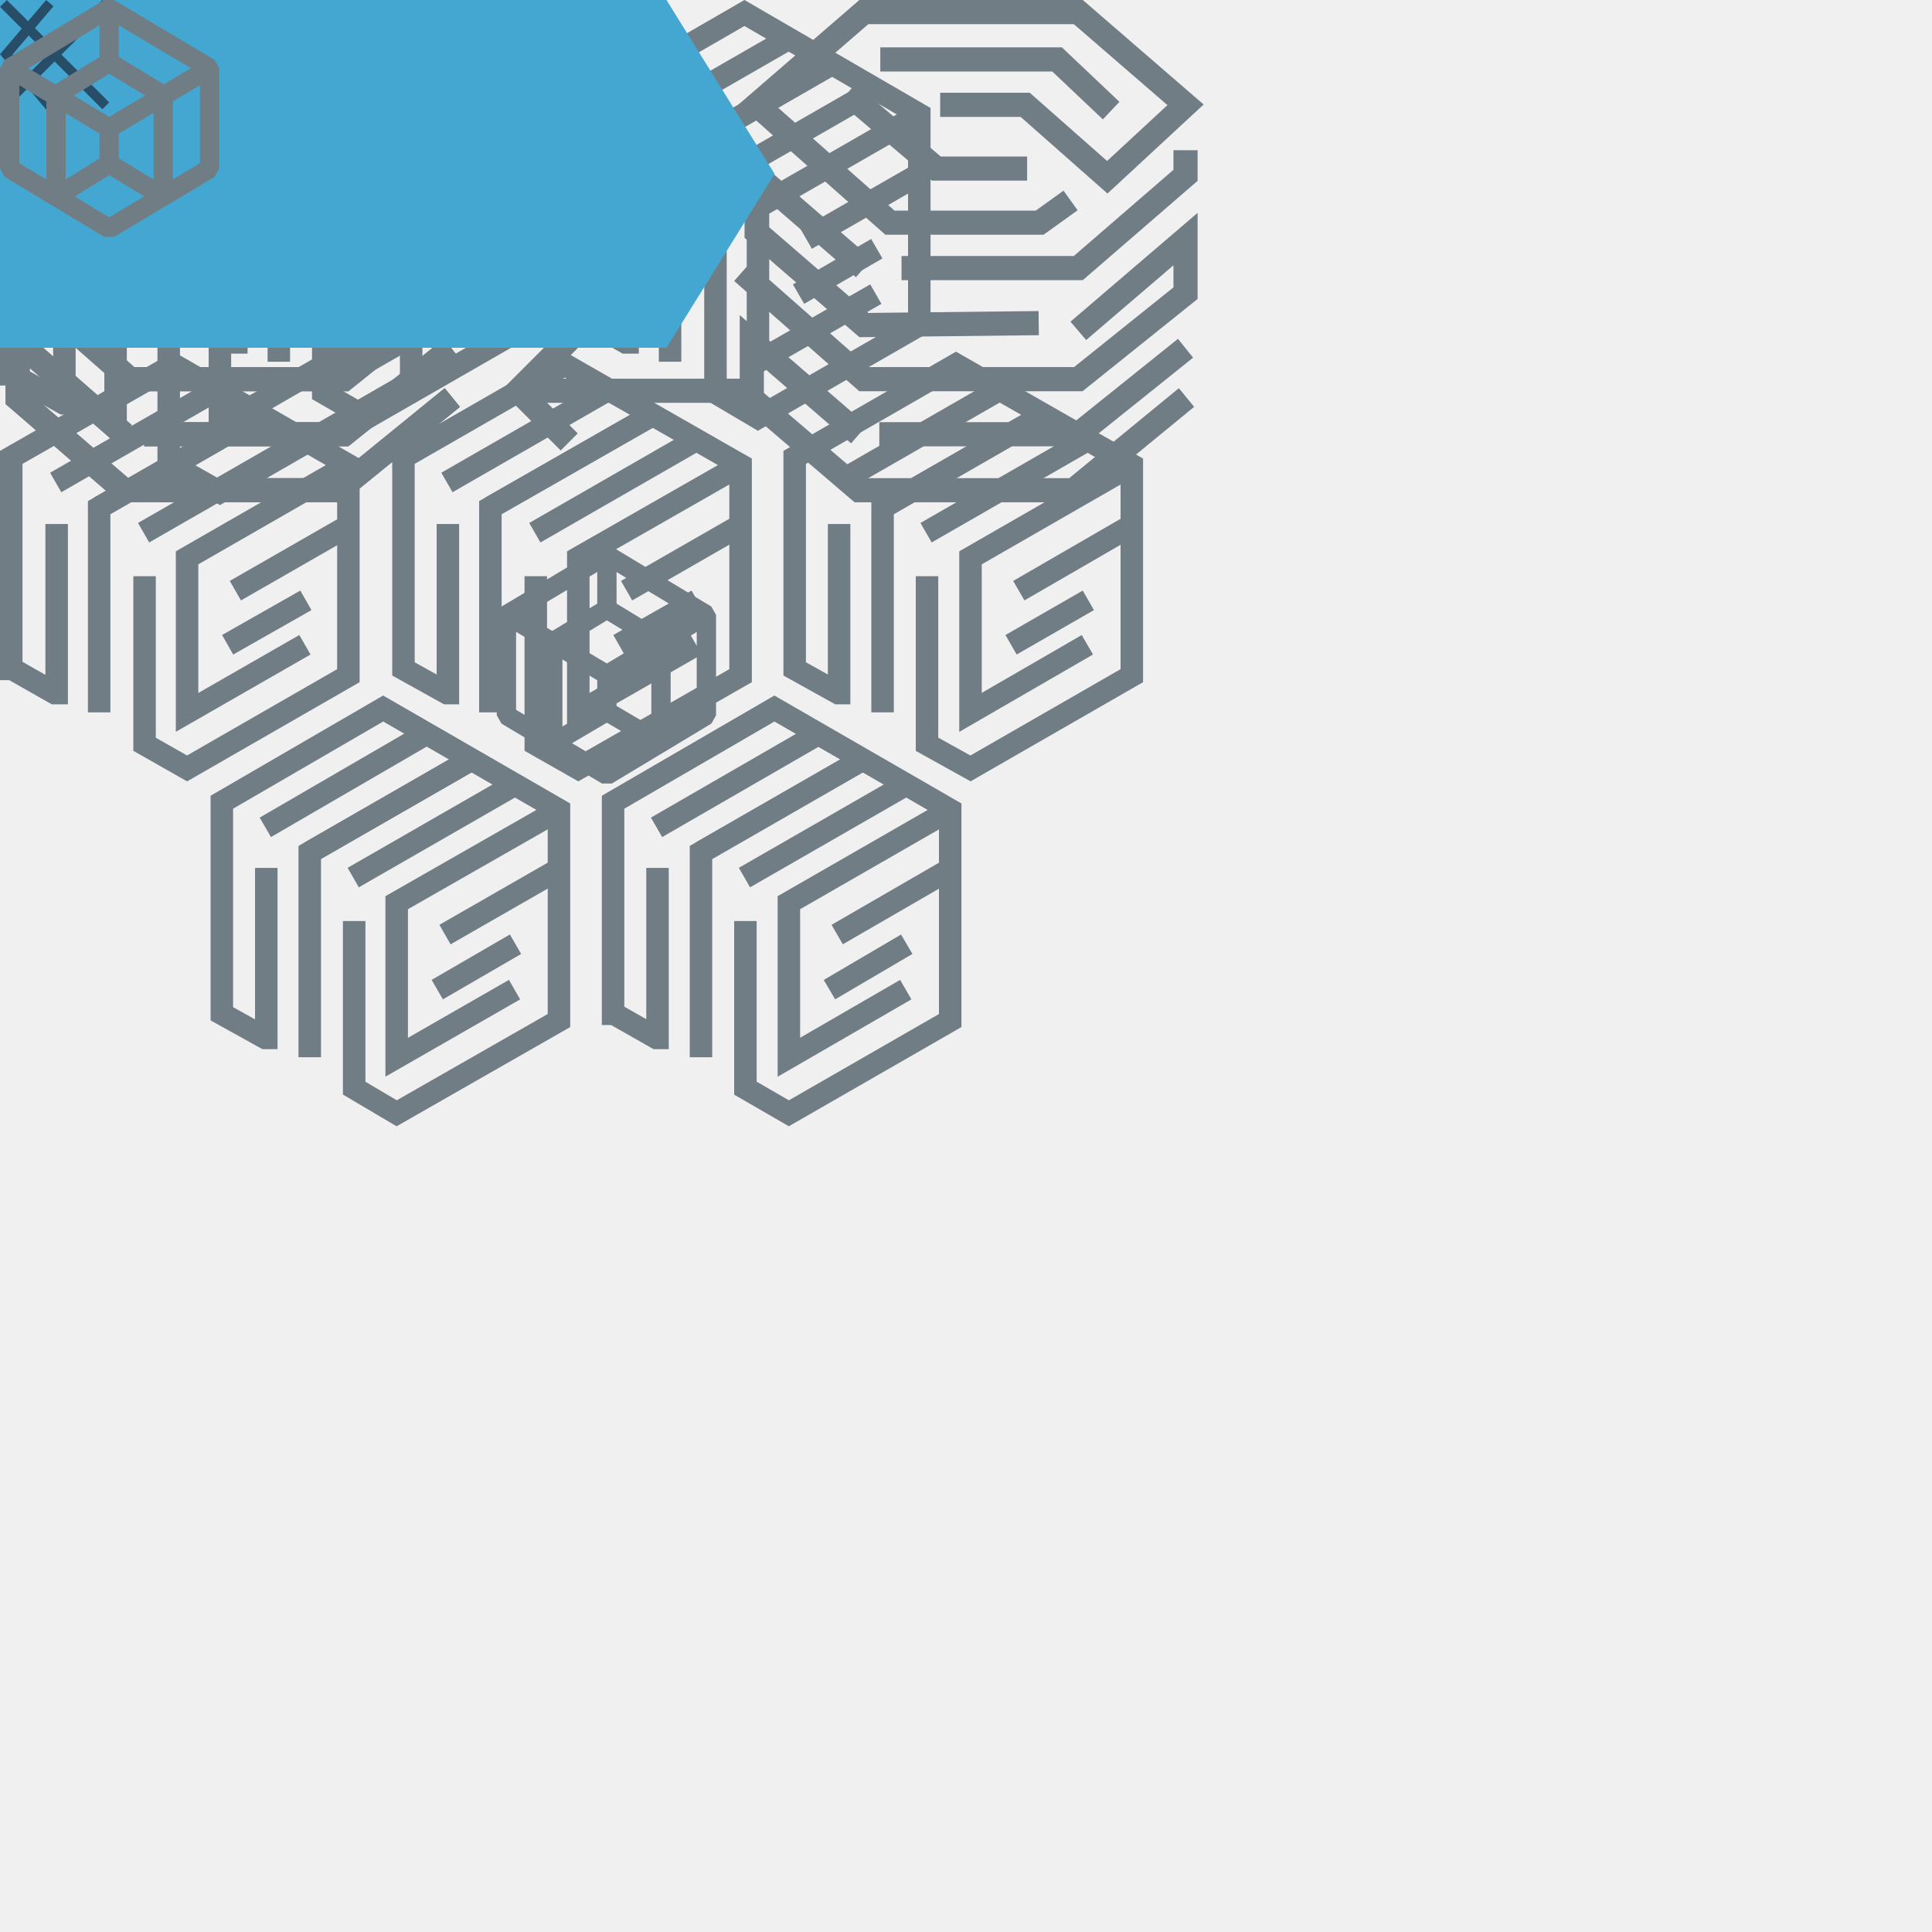
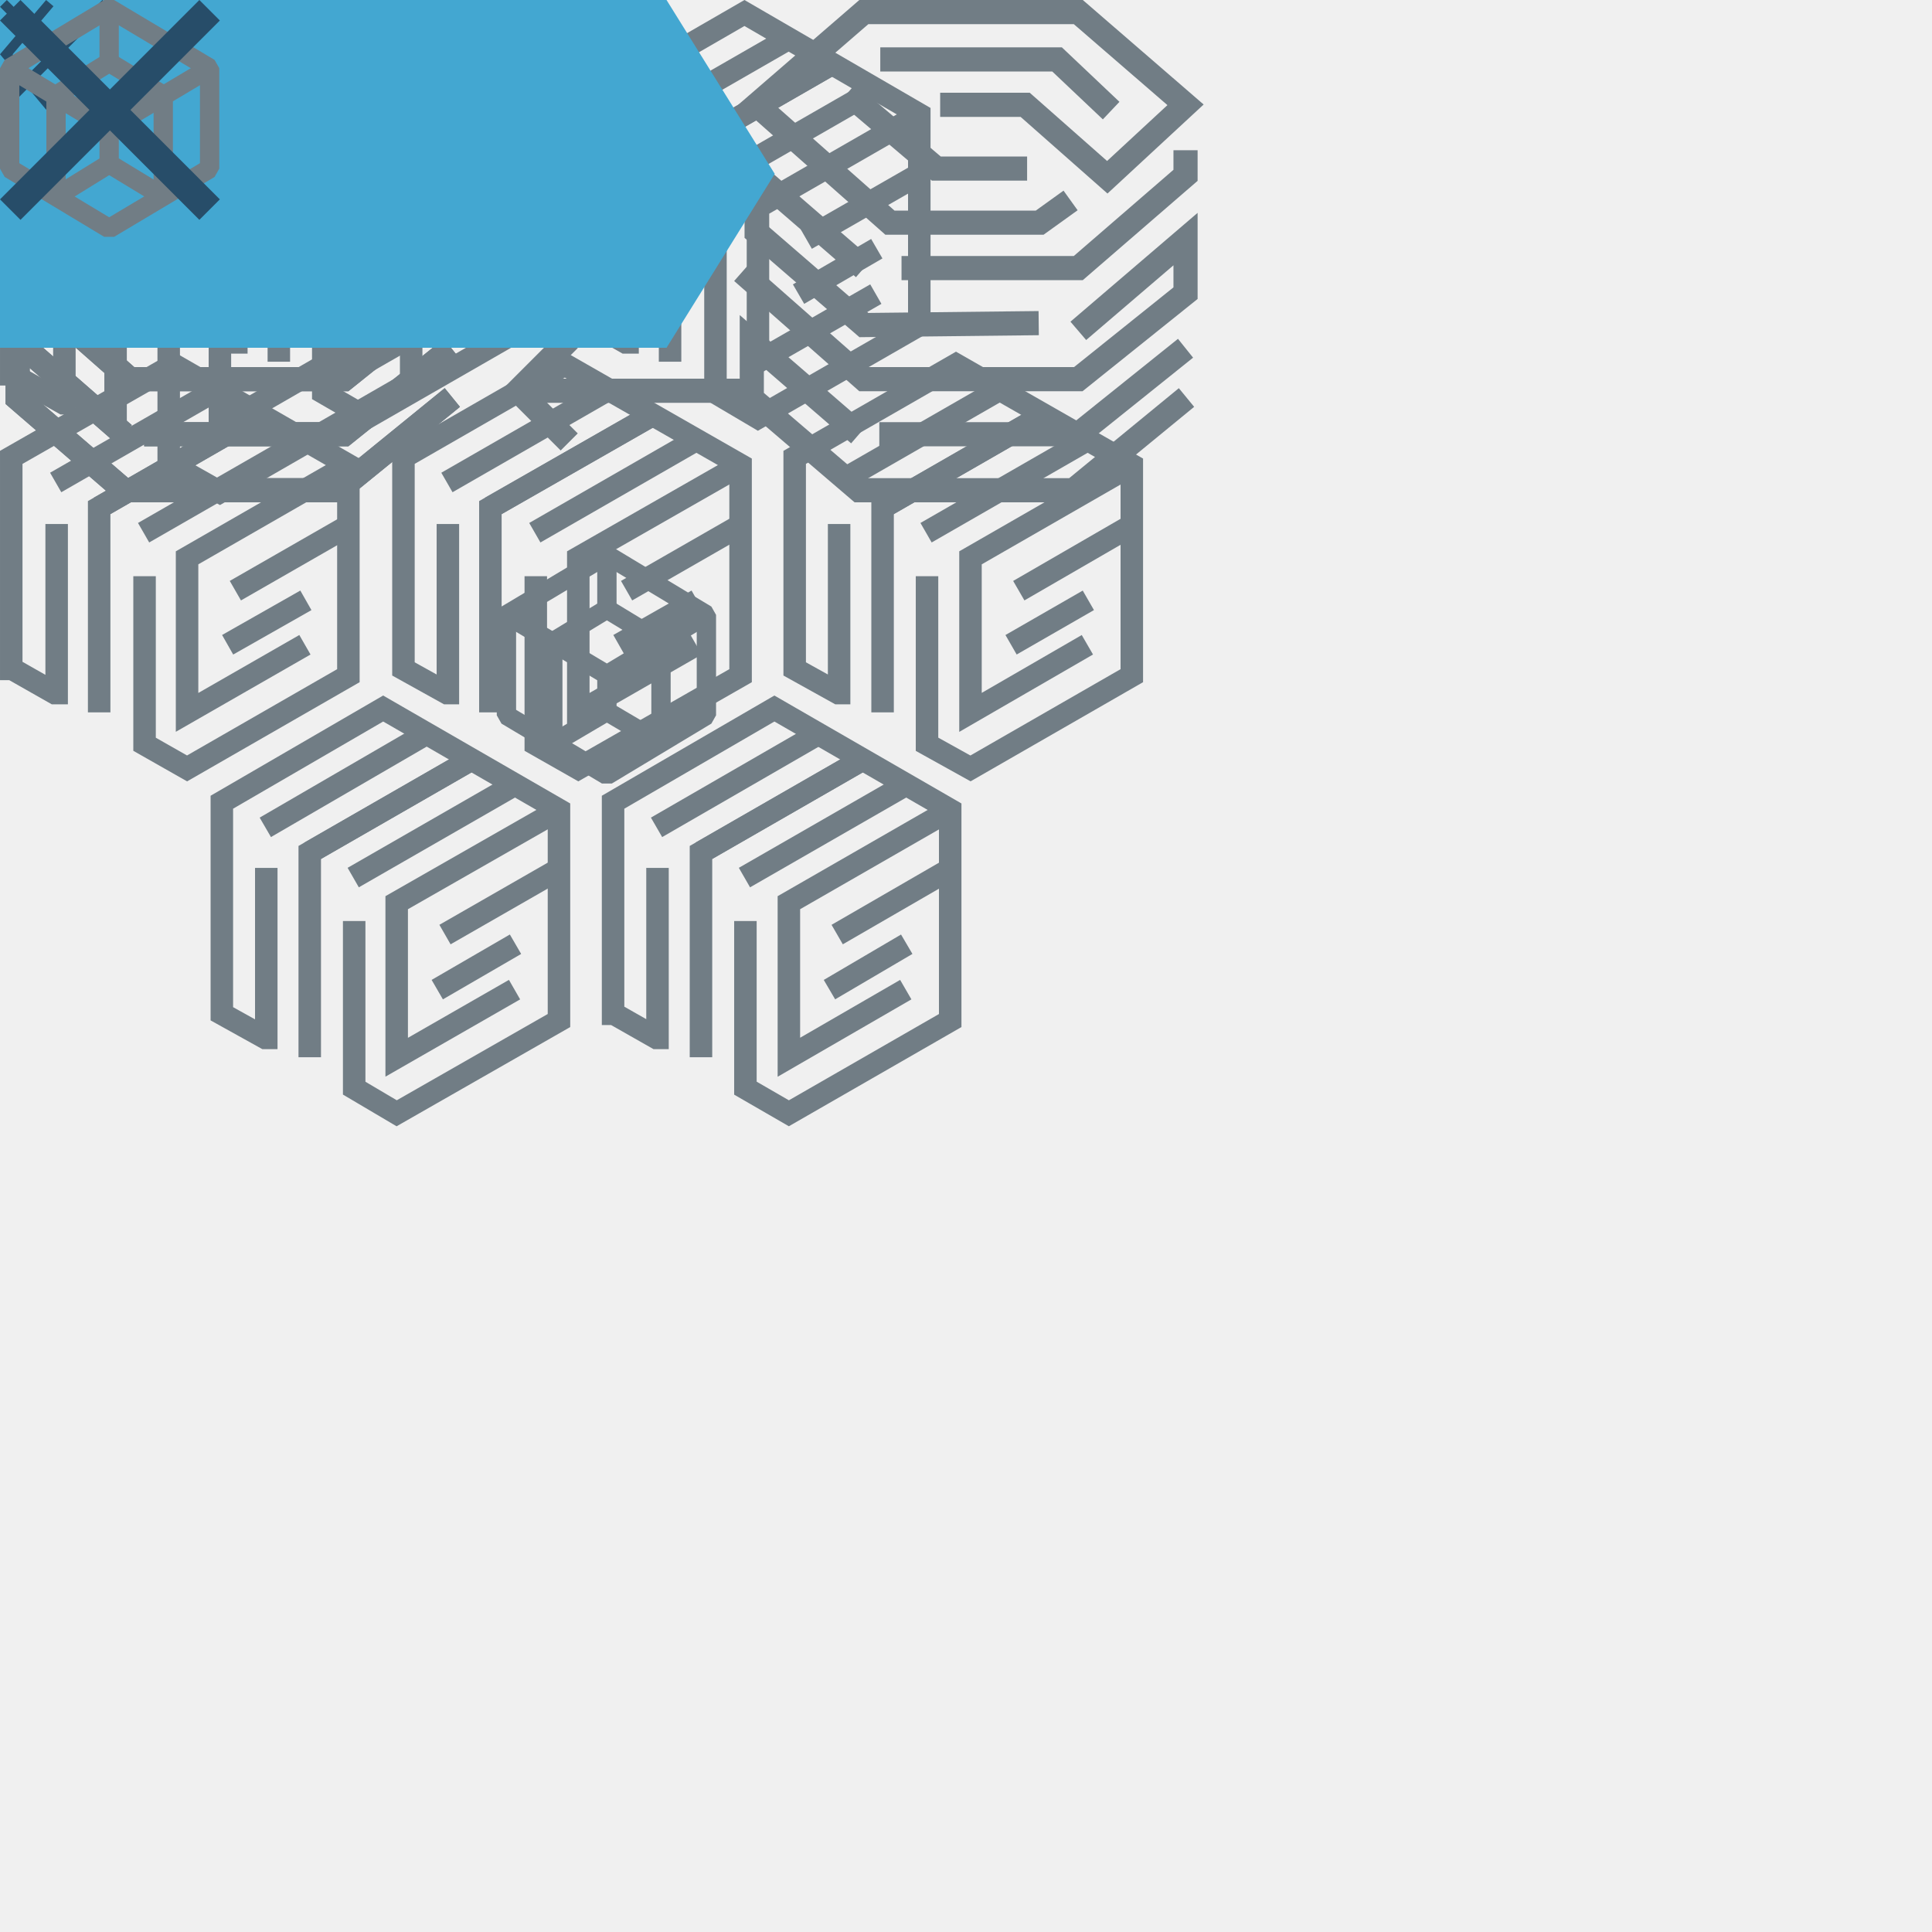
<svg xmlns="http://www.w3.org/2000/svg" version="1.1" id="Layer_1" x="0px" y="0px" viewBox="0 0 200 200" style="enable-background:new 0 0 200 200;" xml:space="preserve">
  <style type="text/css">
	.st0{fill:none;stroke:#717D85;stroke-width:2.329;stroke-miterlimit:10;}
	.st1{fill:none;stroke:#717D85;stroke-width:2.5;stroke-miterlimit:10;}
	.st2{fill:none;stroke:#717D85;stroke-width:2;stroke-linejoin:bevel;stroke-miterlimit:10;}
	.st3{fill:none;stroke:#717D85;stroke-width:2;stroke-miterlimit:10;}
	.st4{fill:#FFFFFF;}
	.st5{fill:#274D69;}
	.st6{fill:#43A7D1;}
	.st7{fill:none;stroke:#274D69;stroke-miterlimit:10;}
+ 	.st8{fill:none;stroke:#274D69;stroke-width:3;stroke-miterlimit:10;}
</style>
  <g id="horizontal-single_x60_44x53">
    <polyline class="st0" points="31.765,7.544 11.965,18.944 11.965,44.044  " />
    <line class="st0" x1="6.565" y1="15.844" x2="26.365" y2="4.444" />
    <line class="st0" x1="11.965" y1="18.944" x2="31.765" y2="7.544" />
    <line class="st0" x1="17.365" y1="22.044" x2="37.165" y2="10.644" />
    <polyline class="st0" points="6.665,20.944 6.665,41.744 6.565,41.744 1.265,38.744 1.165,38.744 1.165,12.744 20.965,1.344    42.565,13.744 42.565,32.644 42.565,39.544 22.765,50.944 17.465,47.944 17.465,27.344  " />
    <polyline class="st0" points="42.565,13.744 22.765,25.144 22.765,44.044 37.165,35.744  " />
    <line class="st0" x1="28.665" y1="29.044" x2="43.065" y2="20.744" />
    <line class="st0" x1="27.665" y1="35.744" x2="37.265" y2="30.244" />
  </g>
  <g id="horizontal-cluster_x60_119x117">
    <polyline class="st0" points="26.965,42.946 10.265,52.546 10.265,73.746  " />
    <line class="st0" x1="5.765" y1="49.946" x2="22.465" y2="40.346" />
    <line class="st0" x1="10.265" y1="52.546" x2="26.965" y2="42.946" />
    <line class="st0" x1="14.865" y1="55.146" x2="31.565" y2="45.546" />
    <polyline class="st0" points="5.865,54.246 5.865,71.746 5.665,71.746 1.265,69.246 1.165,69.246 1.165,47.346 17.965,37.746    36.065,48.146 36.065,64.146 36.065,69.946 19.365,79.546 14.965,77.046 14.965,59.646  " />
    <polyline class="st0" points="36.065,48.146 19.365,57.746 19.365,73.746 31.565,66.746  " />
    <line class="st0" x1="24.365" y1="61.146" x2="36.565" y2="54.146" />
    <line class="st0" x1="23.565" y1="66.746" x2="31.665" y2="62.146" />
    <polyline class="st0" points="67.565,42.946 50.765,52.546 50.765,73.746  " />
    <line class="st0" x1="46.265" y1="49.946" x2="62.965" y2="40.346" />
    <line class="st0" x1="50.765" y1="52.546" x2="67.565" y2="42.946" />
    <line class="st0" x1="55.365" y1="55.146" x2="72.065" y2="45.546" />
    <polyline class="st0" points="46.365,54.246 46.365,71.746 46.265,71.746 41.765,69.246 41.765,69.246 41.765,47.346    58.465,37.746 76.665,48.146 76.665,64.146 76.665,69.946 59.865,79.546 55.465,77.046 55.465,59.646  " />
    <polyline class="st0" points="76.665,48.146 59.865,57.746 59.865,73.746 72.065,66.746  " />
    <line class="st0" x1="64.865" y1="61.146" x2="77.065" y2="54.146" />
    <line class="st0" x1="64.065" y1="66.746" x2="72.165" y2="62.146" />
    <polyline class="st0" points="108.065,42.946 91.365,52.546 91.365,73.746  " />
    <line class="st0" x1="86.765" y1="49.946" x2="103.465" y2="40.346" />
    <line class="st0" x1="91.365" y1="52.546" x2="108.065" y2="42.946" />
    <line class="st0" x1="95.865" y1="55.146" x2="112.565" y2="45.546" />
    <polyline class="st0" points="86.865,54.246 86.865,71.746 86.765,71.746 82.265,69.246 82.265,69.246 82.265,47.346    98.965,37.746 117.165,48.146 117.165,64.146 117.165,69.946 100.465,79.546 95.965,77.046 95.965,59.646  " />
    <polyline class="st0" points="117.165,48.146 100.465,57.746 100.465,73.746 112.565,66.746  " />
    <line class="st0" x1="105.465" y1="61.146" x2="117.565" y2="54.146" />
    <line class="st0" x1="104.665" y1="66.746" x2="112.665" y2="62.146" />
    <polyline class="st0" points="45.565,6.646 28.865,16.246 28.865,37.446  " />
    <line class="st0" x1="24.365" y1="13.646" x2="41.065" y2="4.046" />
    <line class="st0" x1="28.865" y1="16.246" x2="45.565" y2="6.646" />
    <line class="st0" x1="33.365" y1="18.846" x2="50.165" y2="9.246" />
    <polyline class="st0" points="24.465,17.946 24.465,35.446 24.265,35.446 19.865,32.946 19.765,32.946 19.765,11.046 36.465,1.346    54.665,11.846 54.665,27.846 54.665,33.646 37.965,43.246 33.465,40.646 33.465,23.346  " />
    <polyline class="st0" points="54.665,11.846 37.965,21.446 37.965,37.446 50.165,30.446  " />
    <line class="st0" x1="42.965" y1="24.746" x2="55.165" y2="17.746" />
    <line class="st0" x1="42.165" y1="30.446" x2="50.165" y2="25.746" />
    <polyline class="st0" points="86.065,6.646 69.365,16.246 69.365,37.446  " />
    <line class="st0" x1="64.865" y1="13.646" x2="81.565" y2="4.046" />
    <line class="st0" x1="69.365" y1="16.246" x2="86.065" y2="6.646" />
    <line class="st0" x1="73.965" y1="18.846" x2="90.665" y2="9.246" />
    <polyline class="st0" points="64.965,17.946 64.965,35.446 64.765,35.446 60.365,32.946 60.265,32.946 60.265,11.046 77.065,1.346    95.165,11.846 95.165,27.846 95.165,33.646 78.465,43.246 74.065,40.646 74.065,23.346  " />
    <polyline class="st0" points="95.165,11.846 78.465,21.446 78.465,37.446 90.665,30.446  " />
    <line class="st0" x1="83.465" y1="24.746" x2="95.665" y2="17.746" />
    <line class="st0" x1="82.665" y1="30.446" x2="90.765" y2="25.746" />
    <polyline class="st0" points="48.765,78.646 32.065,88.246 32.065,109.446  " />
    <line class="st0" x1="27.465" y1="85.646" x2="44.165" y2="75.946" />
    <line class="st0" x1="32.065" y1="88.246" x2="48.765" y2="78.646" />
    <line class="st0" x1="36.565" y1="90.846" x2="53.265" y2="81.246" />
    <polyline class="st0" points="27.565,89.846 27.565,107.446 27.465,107.446 22.965,104.946 22.965,104.946 22.965,83.046    39.665,73.346 57.865,83.846 57.865,99.846 57.865,105.646 41.065,115.246 36.665,112.646 36.665,95.346  " />
    <polyline class="st0" points="57.865,83.846 41.065,93.446 41.065,109.446 53.265,102.446  " />
    <line class="st0" x1="46.065" y1="96.746" x2="58.265" y2="89.746" />
    <line class="st0" x1="45.265" y1="102.446" x2="53.365" y2="97.746" />
    <polyline class="st0" points="89.265,78.646 72.565,88.246 72.565,109.446  " />
    <line class="st0" x1="67.965" y1="85.646" x2="84.765" y2="75.946" />
    <line class="st0" x1="72.565" y1="88.246" x2="89.265" y2="78.646" />
    <line class="st0" x1="77.065" y1="90.846" x2="93.765" y2="81.246" />
    <polyline class="st0" points="68.065,89.846 68.065,107.446 67.965,107.446 63.565,104.946 63.465,104.946 63.465,83.046    80.165,73.346 98.365,83.846 98.365,99.846 98.365,105.646 81.665,115.246 77.165,112.646 77.165,95.346  " />
    <polyline class="st0" points="98.365,83.846 81.665,93.446 81.665,109.446 93.765,102.446  " />
    <line class="st0" x1="86.665" y1="96.746" x2="98.765" y2="89.746" />
    <line class="st0" x1="85.865" y1="102.446" x2="93.865" y2="97.746" />
  </g>
  <g id="vertical-redundant_x60_125x82">
    <polyline class="st1" points="13.426,27.75 2.326,18.15 2.326,24.05 13.426,33.65 31.426,33.45  " />
    <polyline class="st1" points="35.626,34.25 46.726,24.75 46.726,30.35 35.626,39.25 13.426,39.25 0.826,28.15  " />
    <polyline class="st1" points="46.726,36.05 35.626,44.95 14.926,44.95  " />
    <polyline class="st1" points="12.826,44.95 1.826,35.35 1.826,41.25 12.826,50.75 35.026,50.75 46.826,41.15  " />
    <polyline class="st1" points="21.326,10.85 30.026,10.85 38.626,18.35 46.726,10.85 35.626,1.25 13.326,1.25 2.326,10.85    16.126,23.05 31.626,23.05 34.826,20.75  " />
    <polyline class="st1" points="11.726,9.65 20.926,17.45 30.326,17.45  " />
    <polyline class="st1" points="15.126,6.15 33.426,6.15 39.026,11.45  " />
    <polyline class="st1" points="93.326,27.75 111.626,27.75 122.726,18.15 122.726,15.55  " />
    <polyline class="st1" points="89.426,27.75 78.326,18.15 78.326,24.05 89.426,33.65 107.526,33.45  " />
    <polyline class="st1" points="111.626,34.25 122.726,24.75 122.726,30.35 111.626,39.25 89.426,39.25 76.826,28.15  " />
    <polyline class="st1" points="122.726,36.05 111.626,44.95 91.026,44.95  " />
    <polyline class="st1" points="88.926,44.95 77.826,35.35 77.826,41.25 88.926,50.75 111.126,50.75 122.826,41.15  " />
    <polyline class="st1" points="97.326,10.85 106.126,10.85 114.626,18.35 122.726,10.85 111.626,1.25 89.426,1.25 78.326,10.85    92.126,23.05 107.626,23.05 110.826,20.75  " />
    <polyline class="st1" points="87.726,9.65 96.926,17.45 106.326,17.45  " />
    <polyline class="st1" points="91.126,6.15 109.426,6.15 115.026,11.45  " />
    <polyline class="st2" points="57.226,76.95 57.226,66.45 62.826,63.05 68.426,66.45 68.426,76.95 62.826,73.65 62.826,69.25  " />
    <line class="st2" x1="57.226" y1="76.95" x2="62.826" y2="73.65" />
    <path class="st3" d="M62.826,73.65" />
    <polyline class="st3" points="62.826,57.65 62.826,60.35 62.826,63.35  " />
    <polyline class="st2" points="73.126,63.65 62.826,69.85 52.426,63.65  " />
    <polygon class="st2" points="73.126,74.05 62.826,80.25 52.426,74.05 52.426,63.65 62.826,57.45 73.126,63.65  " />
    <polyline class="st1" points="17.326,27.75 35.626,27.75 46.726,18.15  " />
    <line class="st1" x1="78.126" y1="40.45" x2="54.426" y2="40.45" />
    <polyline class="st1" points="58.926,45.75 53.626,40.45 58.926,35.15  " />
    <line class="st1" x1="46.726" y1="10.55" x2="69.626" y2="10.35" />
    <polyline class="st1" points="65.026,5.05 70.326,10.35 65.026,15.65  " />
  </g>
  <g id="vertical-single_x60_49x52">
    <polyline class="st1" points="17.326,27.75 35.626,27.75 46.726,18.15 46.726,15.55  " />
    <polyline class="st1" points="13.426,27.75 2.326,18.15 2.326,24.05 13.426,33.65 31.426,33.45  " />
    <polyline class="st1" points="35.626,34.25 46.726,24.75 46.726,30.35 35.626,39.25 13.426,39.25 0.826,28.15  " />
    <polyline class="st1" points="46.726,36.05 35.626,44.95 14.926,44.95  " />
    <polyline class="st1" points="12.826,44.95 1.826,35.35 1.826,41.25 12.826,50.75 35.026,50.75 46.826,41.15  " />
    <polyline class="st1" points="21.326,10.85 30.026,10.85 38.626,18.35 46.726,10.85 35.626,1.25 13.326,1.25 2.326,10.85    16.126,23.05 31.526,23.05 34.826,20.75  " />
    <polyline class="st1" points="11.726,9.65 20.926,17.45 30.326,17.45  " />
    <polyline class="st1" points="15.126,6.15 33.426,6.15 38.926,11.45  " />
  </g>
  <g id="check_x60_27x27">
    <circle class="st4" cx="13.5" cy="13.5" r="13.5" />
    <path id="_x3E_check-mark" class="st5" d="M11.9,19.2c-0.2,0-0.4,0-0.6-0.1c-0.2-0.1-0.4-0.2-0.5-0.4l-3.2-3.3   c-0.2-0.2-0.3-0.3-0.4-0.6c-0.1-0.2-0.1-0.4-0.1-0.6s0-0.4,0.1-0.6c0.1-0.2,0.2-0.4,0.4-0.5c0.2-0.2,0.3-0.3,0.6-0.4   c0.2-0.1,0.4-0.1,0.6-0.1s0.4,0,0.6,0.1s0.4,0.2,0.5,0.4l2.1,2.1l5.2-5.2c0.2-0.2,0.3-0.3,0.5-0.4c0.2-0.1,0.4-0.1,0.6-0.1   c0.2,0,0.4,0,0.6,0.1c0.2,0.1,0.4,0.2,0.5,0.4s0.3,0.3,0.4,0.6c0.1,0.2,0.1,0.4,0.1,0.6c0,0.2,0,0.4-0.1,0.6   c-0.1,0.2-0.2,0.4-0.4,0.6L13,18.8c-0.2,0.2-0.3,0.3-0.5,0.4C12.3,19.2,12.1,19.2,11.9,19.2z" />
  </g>
-   <g id="next-btn_x60_81x37">
-     <polygon class="st6" points="68.994,0 0,0 0,36 68.994,36 80.183,18  " />
+   <g id="next-btn_x60_81x36">
+     <polygon class="st6" points="69,0 0,0 0,36 69,36 80.2,18  " />
  </g>
  <g id="cancel-x_x60_12x12">
    <line class="st7" x1="0.354" y1="0.354" x2="10.954" y2="10.954" />
    <line class="st7" x1="10.954" y1="0.354" x2="0.354" y2="10.954" />
  </g>
  <g id="back-arrow_x60_6x12">
    <polyline class="st7" points="5.153,11.024 0.653,5.624 5.153,0.324  " />
  </g>
  <g id="monitor_x60_23x25">
    <polyline class="st2" points="5.8,20.359 5.8,9.859 11.3,6.459 16.9,9.859 16.9,20.359 11.3,16.959 11.3,12.559  " />
    <line class="st2" x1="5.8" y1="20.359" x2="11.3" y2="16.959" />
    <path class="st3" d="M11.3,16.959" />
    <polyline class="st3" points="11.3,1.059 11.3,3.759 11.3,6.659  " />
    <polyline class="st2" points="21.7,7.059 11.3,13.259 1,7.059  " />
    <polygon class="st2" points="21.7,17.459 11.3,23.659 1,17.459 1,7.059 11.3,0.859 21.7,7.059  " />
  </g>
+   <g id="instance-multiply_x60_23x23">
+     <line class="st8" x1="1.061" y1="1.061" x2="21.698" y2="21.698" />
+     <line class="st8" x1="21.698" y1="1.061" x2="1.061" y2="21.698" />
+   </g>
</svg>
